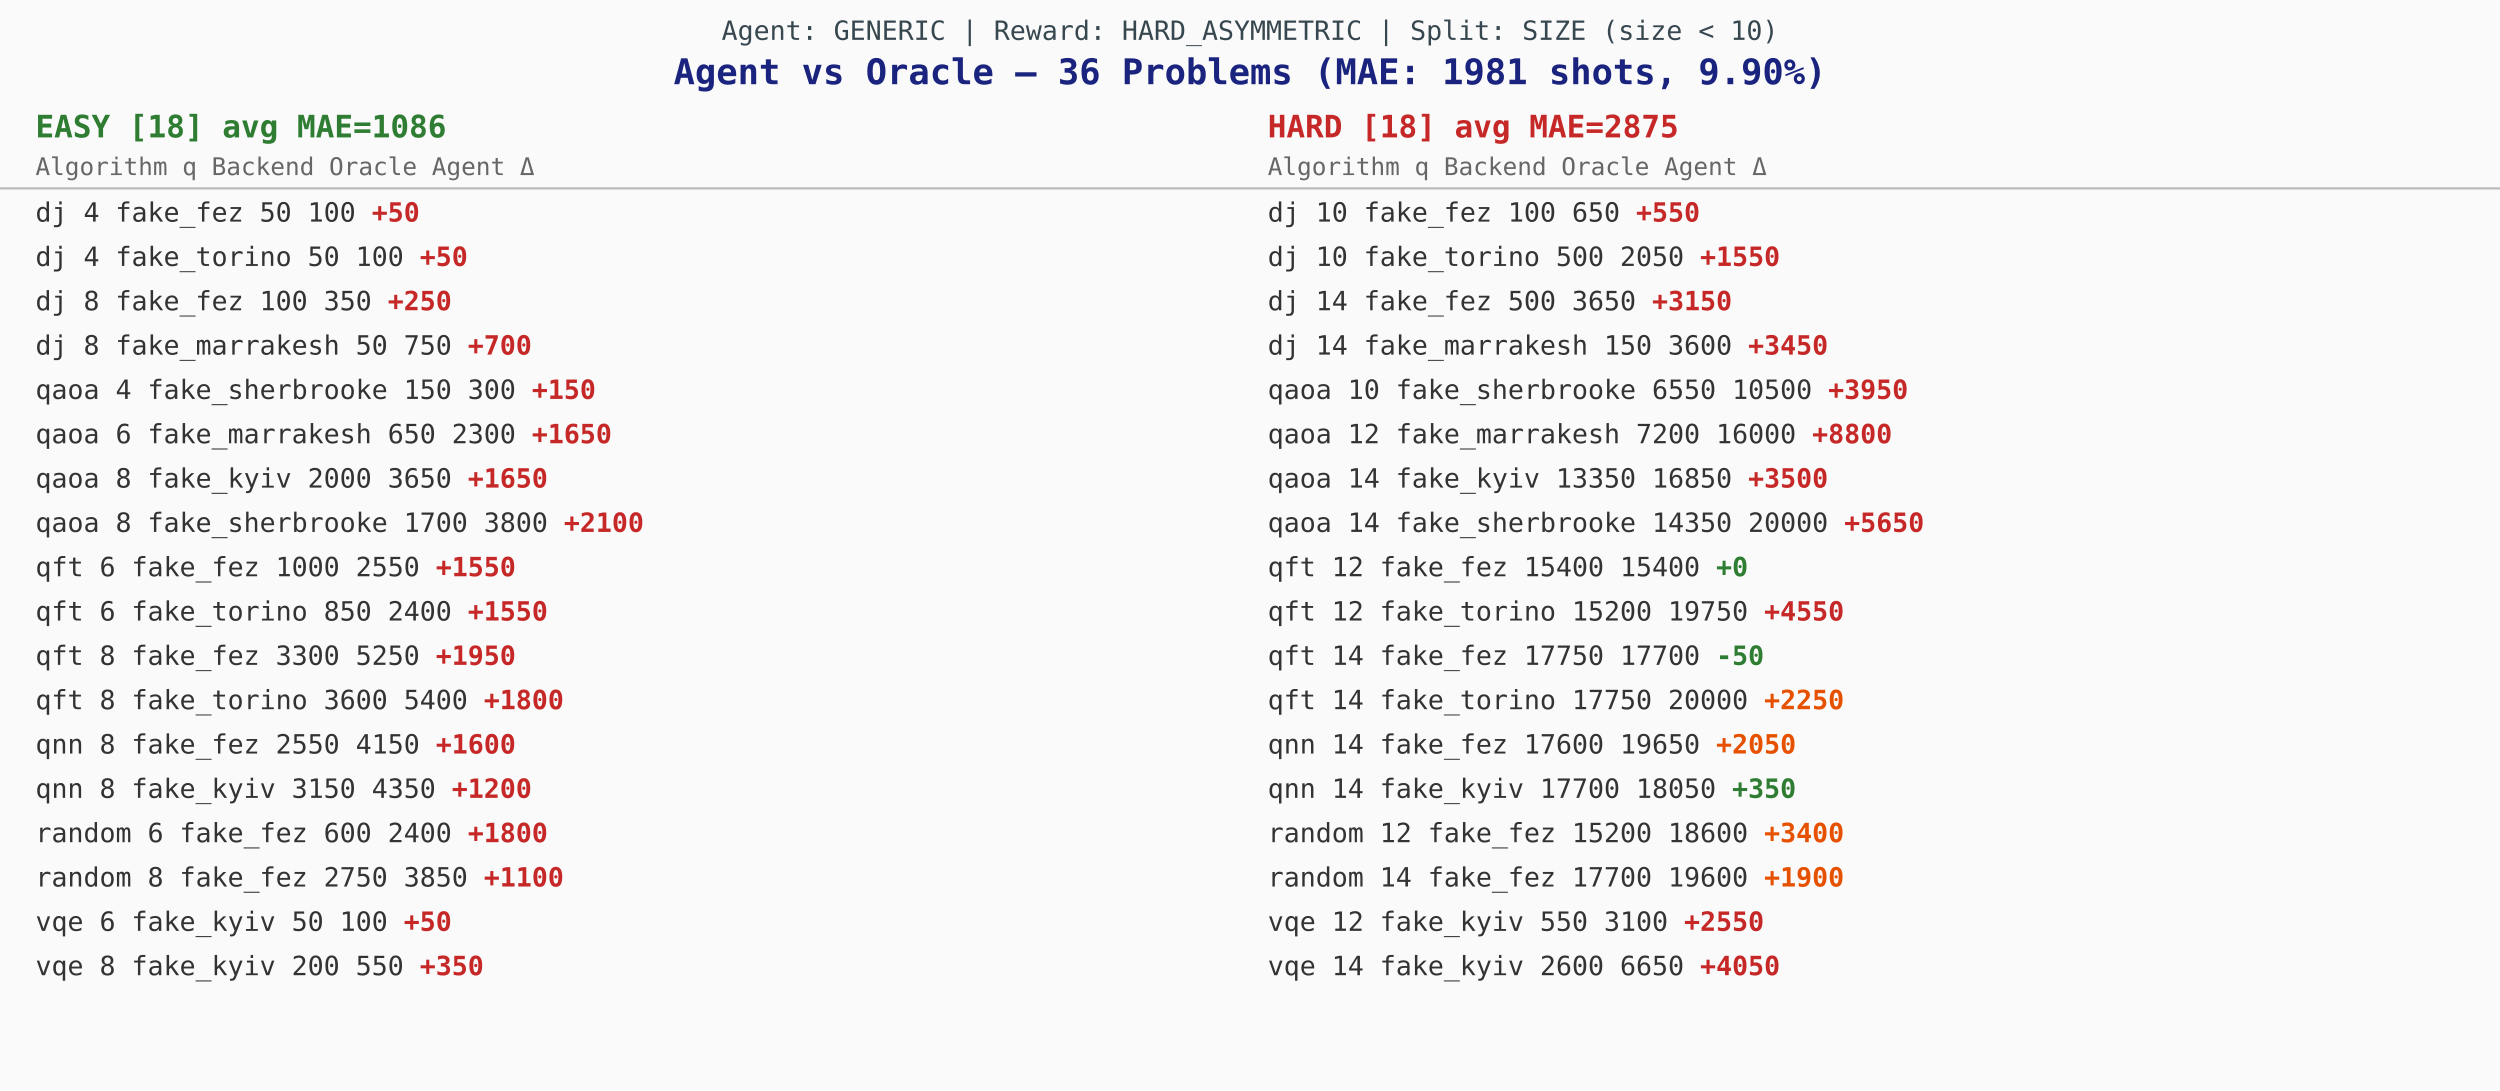
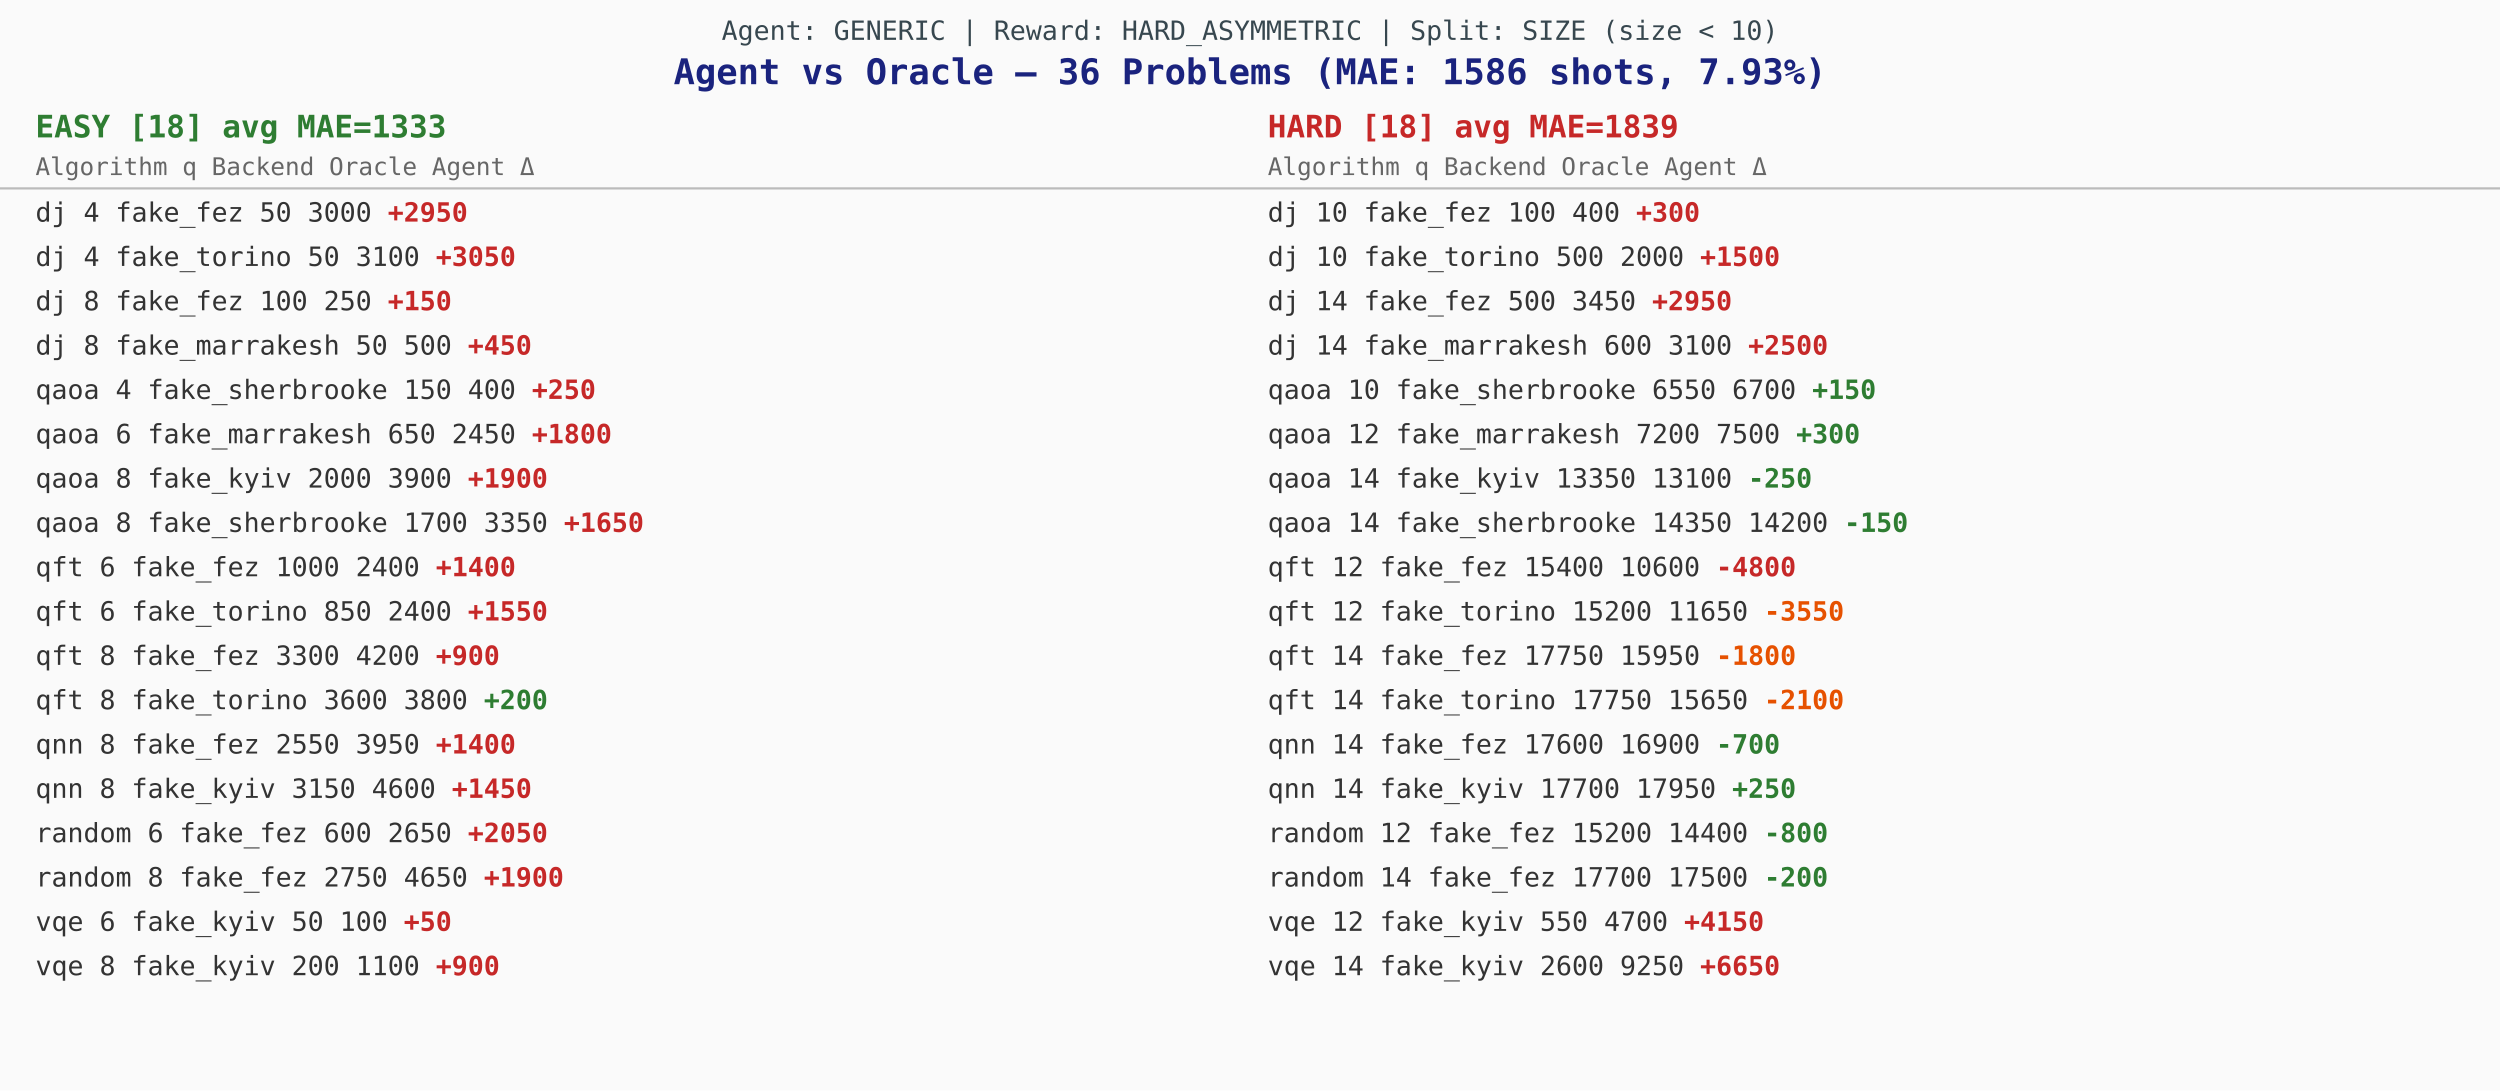
<svg xmlns="http://www.w3.org/2000/svg" width="1128" height="492" font-family="monospace" font-size="12">
  <rect width="1128" height="492" fill="#fafafa" />
  <text x="564" y="18" font-size="12" fill="#37474f" text-anchor="middle">Agent: GENERIC  |  Reward: HARD_ASYMMETRIC  |  Split: SIZE (size &lt; 10)</text>
-   <text x="564" y="38" font-size="16" font-weight="bold" fill="#1a237e" text-anchor="middle">Agent vs Oracle — 36 Problems  (MAE: 1981 shots, 9.90%)</text>
-   <text x="16" y="62" font-size="14" font-weight="bold" fill="#2e7d32">EASY [18]  avg MAE=1086</text>
-   <text x="572" y="62" font-size="14" font-weight="bold" fill="#c62828">HARD [18]  avg MAE=2875</text>
+   <text x="564" y="38" font-size="16" font-weight="bold" fill="#1a237e" text-anchor="middle">Agent vs Oracle — 36 Problems  (MAE: 1586 shots, 7.93%)</text>
+   <text x="16" y="62" font-size="14" font-weight="bold" fill="#2e7d32">EASY [18]  avg MAE=1333</text>
+   <text x="572" y="62" font-size="14" font-weight="bold" fill="#c62828">HARD [18]  avg MAE=1839</text>
  <text x="16" y="79" font-size="11" fill="#666">Algorithm    q  Backend             Oracle   Agent        Δ</text>
  <text x="572" y="79" font-size="11" fill="#666">Algorithm    q  Backend             Oracle   Agent        Δ</text>
  <line x1="0" y1="85" x2="1128" y2="85" stroke="#bbb" />
-   <text x="16" y="100" fill="#333">      dj    4  fake_fez                50     100  <tspan fill="#c62828" font-weight="bold">    +50</tspan>
+   <text x="16" y="100" fill="#333">      dj    4  fake_fez                50    3000  <tspan fill="#c62828" font-weight="bold">  +2950</tspan>
  </text>
-   <text x="16" y="120" fill="#333">      dj    4  fake_torino             50     100  <tspan fill="#c62828" font-weight="bold">    +50</tspan>
+   <text x="16" y="120" fill="#333">      dj    4  fake_torino             50    3100  <tspan fill="#c62828" font-weight="bold">  +3050</tspan>
  </text>
-   <text x="16" y="140" fill="#333">      dj    8  fake_fez               100     350  <tspan fill="#c62828" font-weight="bold">   +250</tspan>
+   <text x="16" y="140" fill="#333">      dj    8  fake_fez               100     250  <tspan fill="#c62828" font-weight="bold">   +150</tspan>
  </text>
-   <text x="16" y="160" fill="#333">      dj    8  fake_marrakesh          50     750  <tspan fill="#c62828" font-weight="bold">   +700</tspan>
+   <text x="16" y="160" fill="#333">      dj    8  fake_marrakesh          50     500  <tspan fill="#c62828" font-weight="bold">   +450</tspan>
  </text>
-   <text x="16" y="180" fill="#333">    qaoa    4  fake_sherbrooke        150     300  <tspan fill="#c62828" font-weight="bold">   +150</tspan>
+   <text x="16" y="180" fill="#333">    qaoa    4  fake_sherbrooke        150     400  <tspan fill="#c62828" font-weight="bold">   +250</tspan>
  </text>
-   <text x="16" y="200" fill="#333">    qaoa    6  fake_marrakesh         650    2300  <tspan fill="#c62828" font-weight="bold">  +1650</tspan>
+   <text x="16" y="200" fill="#333">    qaoa    6  fake_marrakesh         650    2450  <tspan fill="#c62828" font-weight="bold">  +1800</tspan>
  </text>
-   <text x="16" y="220" fill="#333">    qaoa    8  fake_kyiv             2000    3650  <tspan fill="#c62828" font-weight="bold">  +1650</tspan>
+   <text x="16" y="220" fill="#333">    qaoa    8  fake_kyiv             2000    3900  <tspan fill="#c62828" font-weight="bold">  +1900</tspan>
  </text>
-   <text x="16" y="240" fill="#333">    qaoa    8  fake_sherbrooke       1700    3800  <tspan fill="#c62828" font-weight="bold">  +2100</tspan>
+   <text x="16" y="240" fill="#333">    qaoa    8  fake_sherbrooke       1700    3350  <tspan fill="#c62828" font-weight="bold">  +1650</tspan>
  </text>
-   <text x="16" y="260" fill="#333">     qft    6  fake_fez              1000    2550  <tspan fill="#c62828" font-weight="bold">  +1550</tspan>
+   <text x="16" y="260" fill="#333">     qft    6  fake_fez              1000    2400  <tspan fill="#c62828" font-weight="bold">  +1400</tspan>
  </text>
  <text x="16" y="280" fill="#333">     qft    6  fake_torino            850    2400  <tspan fill="#c62828" font-weight="bold">  +1550</tspan>
  </text>
-   <text x="16" y="300" fill="#333">     qft    8  fake_fez              3300    5250  <tspan fill="#c62828" font-weight="bold">  +1950</tspan>
+   <text x="16" y="300" fill="#333">     qft    8  fake_fez              3300    4200  <tspan fill="#c62828" font-weight="bold">   +900</tspan>
  </text>
-   <text x="16" y="320" fill="#333">     qft    8  fake_torino           3600    5400  <tspan fill="#c62828" font-weight="bold">  +1800</tspan>
+   <text x="16" y="320" fill="#333">     qft    8  fake_torino           3600    3800  <tspan fill="#2e7d32" font-weight="bold">   +200</tspan>
  </text>
-   <text x="16" y="340" fill="#333">     qnn    8  fake_fez              2550    4150  <tspan fill="#c62828" font-weight="bold">  +1600</tspan>
+   <text x="16" y="340" fill="#333">     qnn    8  fake_fez              2550    3950  <tspan fill="#c62828" font-weight="bold">  +1400</tspan>
  </text>
-   <text x="16" y="360" fill="#333">     qnn    8  fake_kyiv             3150    4350  <tspan fill="#c62828" font-weight="bold">  +1200</tspan>
+   <text x="16" y="360" fill="#333">     qnn    8  fake_kyiv             3150    4600  <tspan fill="#c62828" font-weight="bold">  +1450</tspan>
  </text>
-   <text x="16" y="380" fill="#333">  random    6  fake_fez               600    2400  <tspan fill="#c62828" font-weight="bold">  +1800</tspan>
+   <text x="16" y="380" fill="#333">  random    6  fake_fez               600    2650  <tspan fill="#c62828" font-weight="bold">  +2050</tspan>
  </text>
-   <text x="16" y="400" fill="#333">  random    8  fake_fez              2750    3850  <tspan fill="#c62828" font-weight="bold">  +1100</tspan>
+   <text x="16" y="400" fill="#333">  random    8  fake_fez              2750    4650  <tspan fill="#c62828" font-weight="bold">  +1900</tspan>
  </text>
  <text x="16" y="420" fill="#333">     vqe    6  fake_kyiv               50     100  <tspan fill="#c62828" font-weight="bold">    +50</tspan>
  </text>
-   <text x="16" y="440" fill="#333">     vqe    8  fake_kyiv              200     550  <tspan fill="#c62828" font-weight="bold">   +350</tspan>
+   <text x="16" y="440" fill="#333">     vqe    8  fake_kyiv              200    1100  <tspan fill="#c62828" font-weight="bold">   +900</tspan>
  </text>
-   <text x="572" y="100" fill="#333">      dj   10  fake_fez               100     650  <tspan fill="#c62828" font-weight="bold">   +550</tspan>
+   <text x="572" y="100" fill="#333">      dj   10  fake_fez               100     400  <tspan fill="#c62828" font-weight="bold">   +300</tspan>
  </text>
-   <text x="572" y="120" fill="#333">      dj   10  fake_torino            500    2050  <tspan fill="#c62828" font-weight="bold">  +1550</tspan>
+   <text x="572" y="120" fill="#333">      dj   10  fake_torino            500    2000  <tspan fill="#c62828" font-weight="bold">  +1500</tspan>
  </text>
-   <text x="572" y="140" fill="#333">      dj   14  fake_fez               500    3650  <tspan fill="#c62828" font-weight="bold">  +3150</tspan>
+   <text x="572" y="140" fill="#333">      dj   14  fake_fez               500    3450  <tspan fill="#c62828" font-weight="bold">  +2950</tspan>
  </text>
-   <text x="572" y="160" fill="#333">      dj   14  fake_marrakesh         150    3600  <tspan fill="#c62828" font-weight="bold">  +3450</tspan>
+   <text x="572" y="160" fill="#333">      dj   14  fake_marrakesh         600    3100  <tspan fill="#c62828" font-weight="bold">  +2500</tspan>
  </text>
-   <text x="572" y="180" fill="#333">    qaoa   10  fake_sherbrooke       6550   10500  <tspan fill="#c62828" font-weight="bold">  +3950</tspan>
+   <text x="572" y="180" fill="#333">    qaoa   10  fake_sherbrooke       6550    6700  <tspan fill="#2e7d32" font-weight="bold">   +150</tspan>
  </text>
-   <text x="572" y="200" fill="#333">    qaoa   12  fake_marrakesh        7200   16000  <tspan fill="#c62828" font-weight="bold">  +8800</tspan>
+   <text x="572" y="200" fill="#333">    qaoa   12  fake_marrakesh        7200    7500  <tspan fill="#2e7d32" font-weight="bold">   +300</tspan>
  </text>
-   <text x="572" y="220" fill="#333">    qaoa   14  fake_kyiv            13350   16850  <tspan fill="#c62828" font-weight="bold">  +3500</tspan>
+   <text x="572" y="220" fill="#333">    qaoa   14  fake_kyiv            13350   13100  <tspan fill="#2e7d32" font-weight="bold">   -250</tspan>
  </text>
-   <text x="572" y="240" fill="#333">    qaoa   14  fake_sherbrooke      14350   20000  <tspan fill="#c62828" font-weight="bold">  +5650</tspan>
+   <text x="572" y="240" fill="#333">    qaoa   14  fake_sherbrooke      14350   14200  <tspan fill="#2e7d32" font-weight="bold">   -150</tspan>
  </text>
-   <text x="572" y="260" fill="#333">     qft   12  fake_fez             15400   15400  <tspan fill="#2e7d32" font-weight="bold">     +0</tspan>
+   <text x="572" y="260" fill="#333">     qft   12  fake_fez             15400   10600  <tspan fill="#c62828" font-weight="bold">  -4800</tspan>
  </text>
-   <text x="572" y="280" fill="#333">     qft   12  fake_torino          15200   19750  <tspan fill="#c62828" font-weight="bold">  +4550</tspan>
+   <text x="572" y="280" fill="#333">     qft   12  fake_torino          15200   11650  <tspan fill="#e65100" font-weight="bold">  -3550</tspan>
  </text>
-   <text x="572" y="300" fill="#333">     qft   14  fake_fez             17750   17700  <tspan fill="#2e7d32" font-weight="bold">    -50</tspan>
+   <text x="572" y="300" fill="#333">     qft   14  fake_fez             17750   15950  <tspan fill="#e65100" font-weight="bold">  -1800</tspan>
  </text>
-   <text x="572" y="320" fill="#333">     qft   14  fake_torino          17750   20000  <tspan fill="#e65100" font-weight="bold">  +2250</tspan>
+   <text x="572" y="320" fill="#333">     qft   14  fake_torino          17750   15650  <tspan fill="#e65100" font-weight="bold">  -2100</tspan>
  </text>
-   <text x="572" y="340" fill="#333">     qnn   14  fake_fez             17600   19650  <tspan fill="#e65100" font-weight="bold">  +2050</tspan>
+   <text x="572" y="340" fill="#333">     qnn   14  fake_fez             17600   16900  <tspan fill="#2e7d32" font-weight="bold">   -700</tspan>
  </text>
-   <text x="572" y="360" fill="#333">     qnn   14  fake_kyiv            17700   18050  <tspan fill="#2e7d32" font-weight="bold">   +350</tspan>
+   <text x="572" y="360" fill="#333">     qnn   14  fake_kyiv            17700   17950  <tspan fill="#2e7d32" font-weight="bold">   +250</tspan>
  </text>
-   <text x="572" y="380" fill="#333">  random   12  fake_fez             15200   18600  <tspan fill="#e65100" font-weight="bold">  +3400</tspan>
+   <text x="572" y="380" fill="#333">  random   12  fake_fez             15200   14400  <tspan fill="#2e7d32" font-weight="bold">   -800</tspan>
  </text>
-   <text x="572" y="400" fill="#333">  random   14  fake_fez             17700   19600  <tspan fill="#e65100" font-weight="bold">  +1900</tspan>
+   <text x="572" y="400" fill="#333">  random   14  fake_fez             17700   17500  <tspan fill="#2e7d32" font-weight="bold">   -200</tspan>
  </text>
-   <text x="572" y="420" fill="#333">     vqe   12  fake_kyiv              550    3100  <tspan fill="#c62828" font-weight="bold">  +2550</tspan>
+   <text x="572" y="420" fill="#333">     vqe   12  fake_kyiv              550    4700  <tspan fill="#c62828" font-weight="bold">  +4150</tspan>
  </text>
-   <text x="572" y="440" fill="#333">     vqe   14  fake_kyiv             2600    6650  <tspan fill="#c62828" font-weight="bold">  +4050</tspan>
+   <text x="572" y="440" fill="#333">     vqe   14  fake_kyiv             2600    9250  <tspan fill="#c62828" font-weight="bold">  +6650</tspan>
  </text>
</svg>
